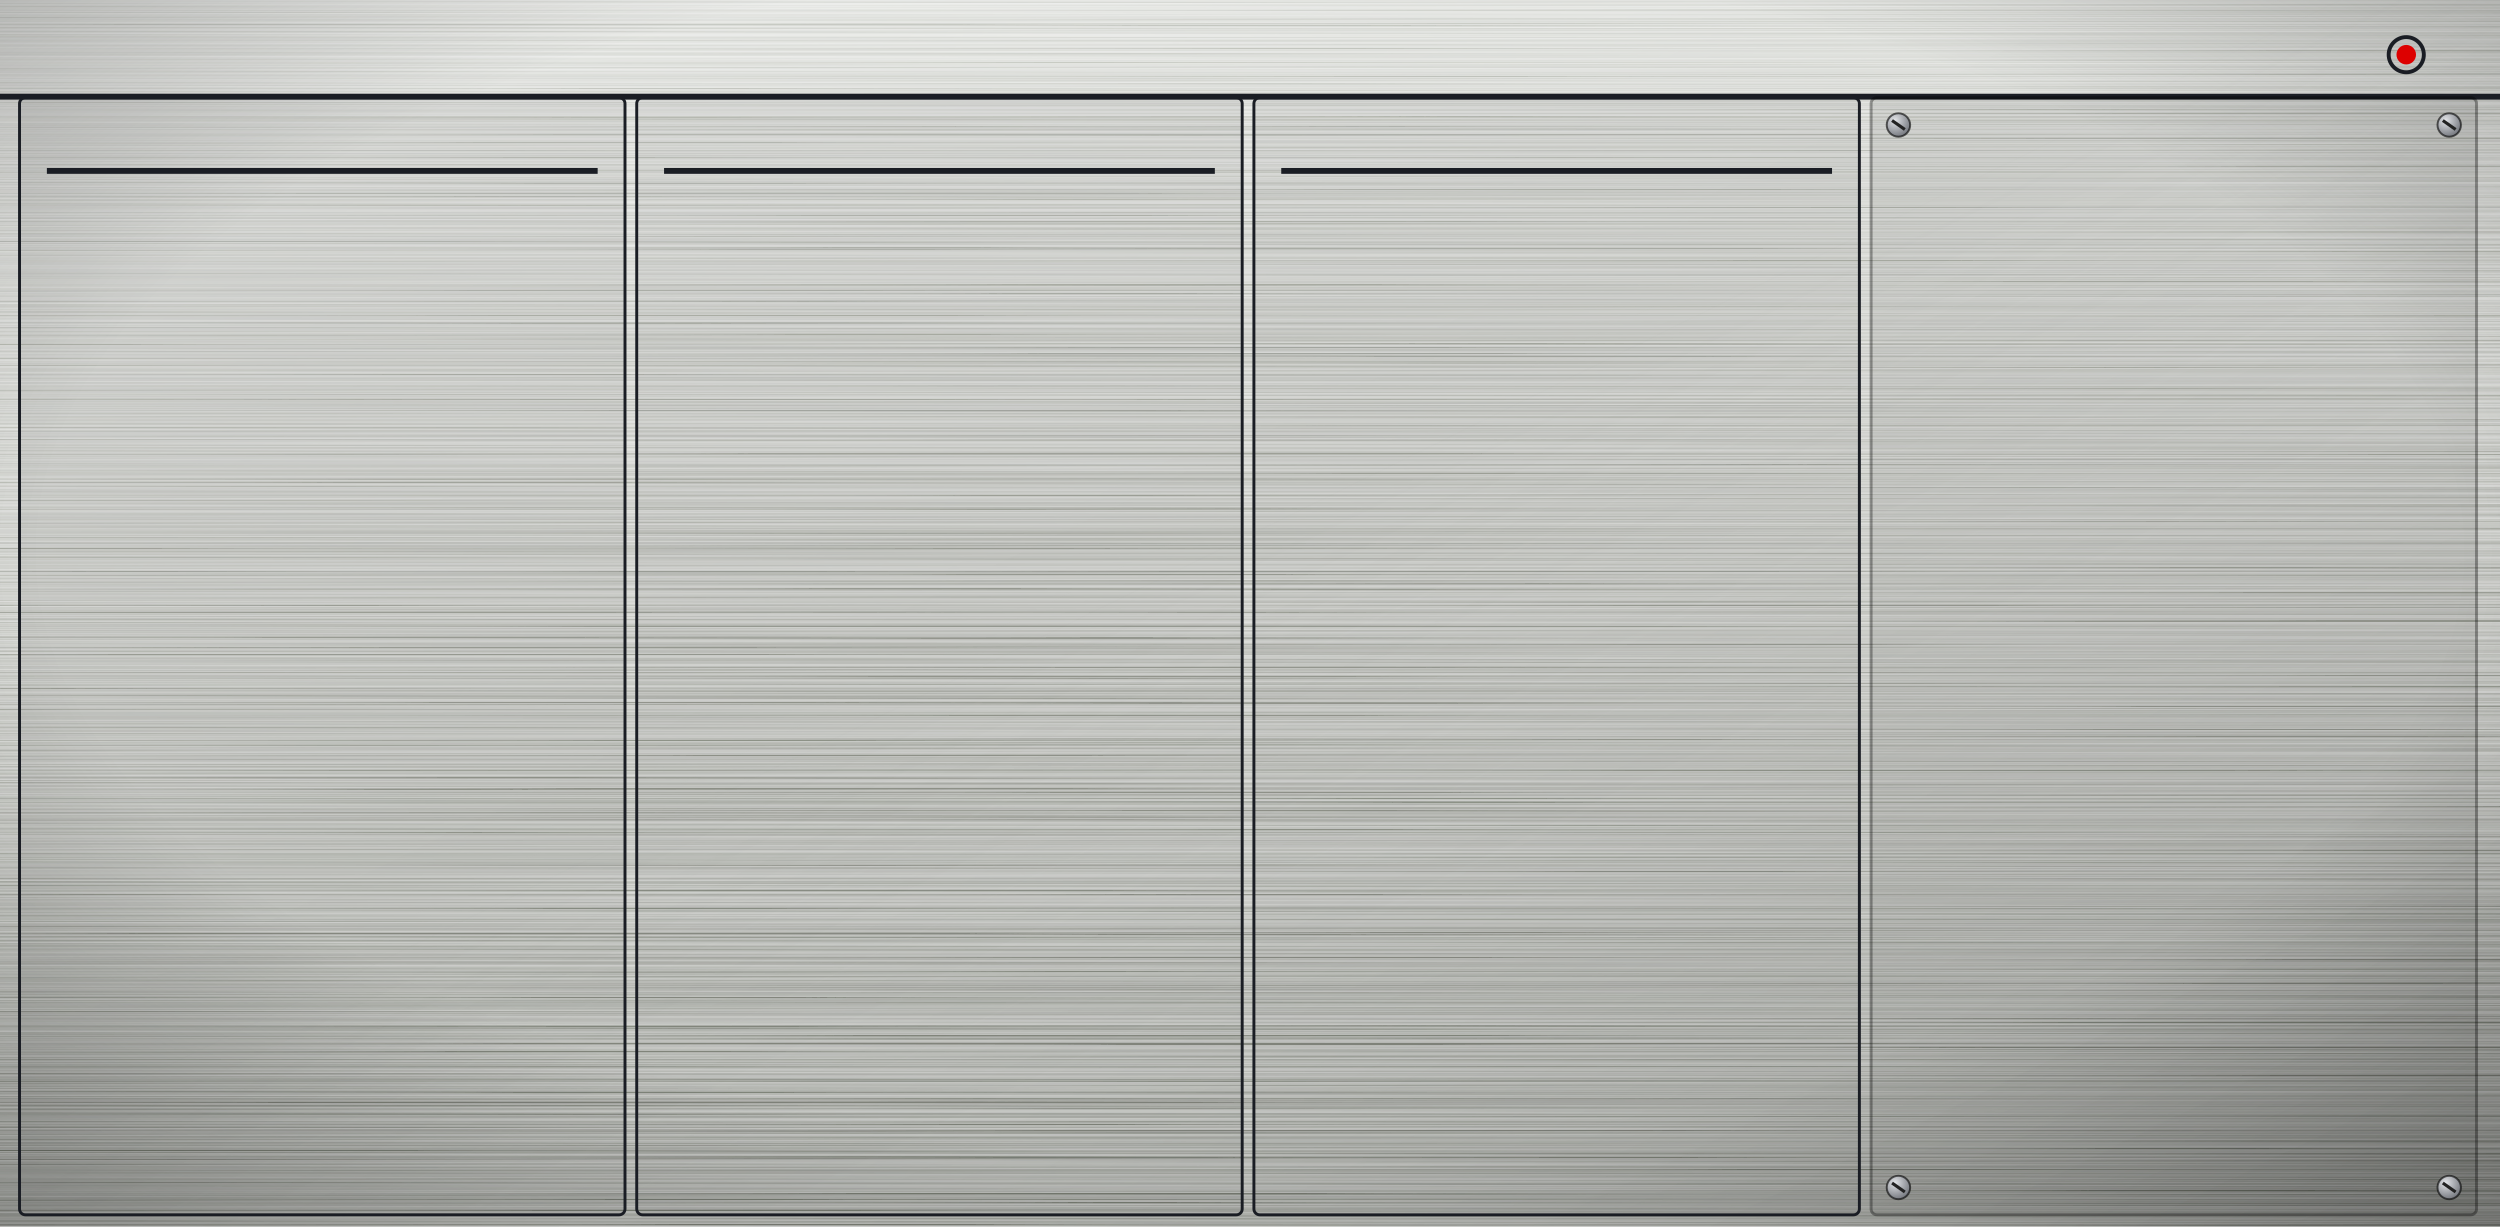
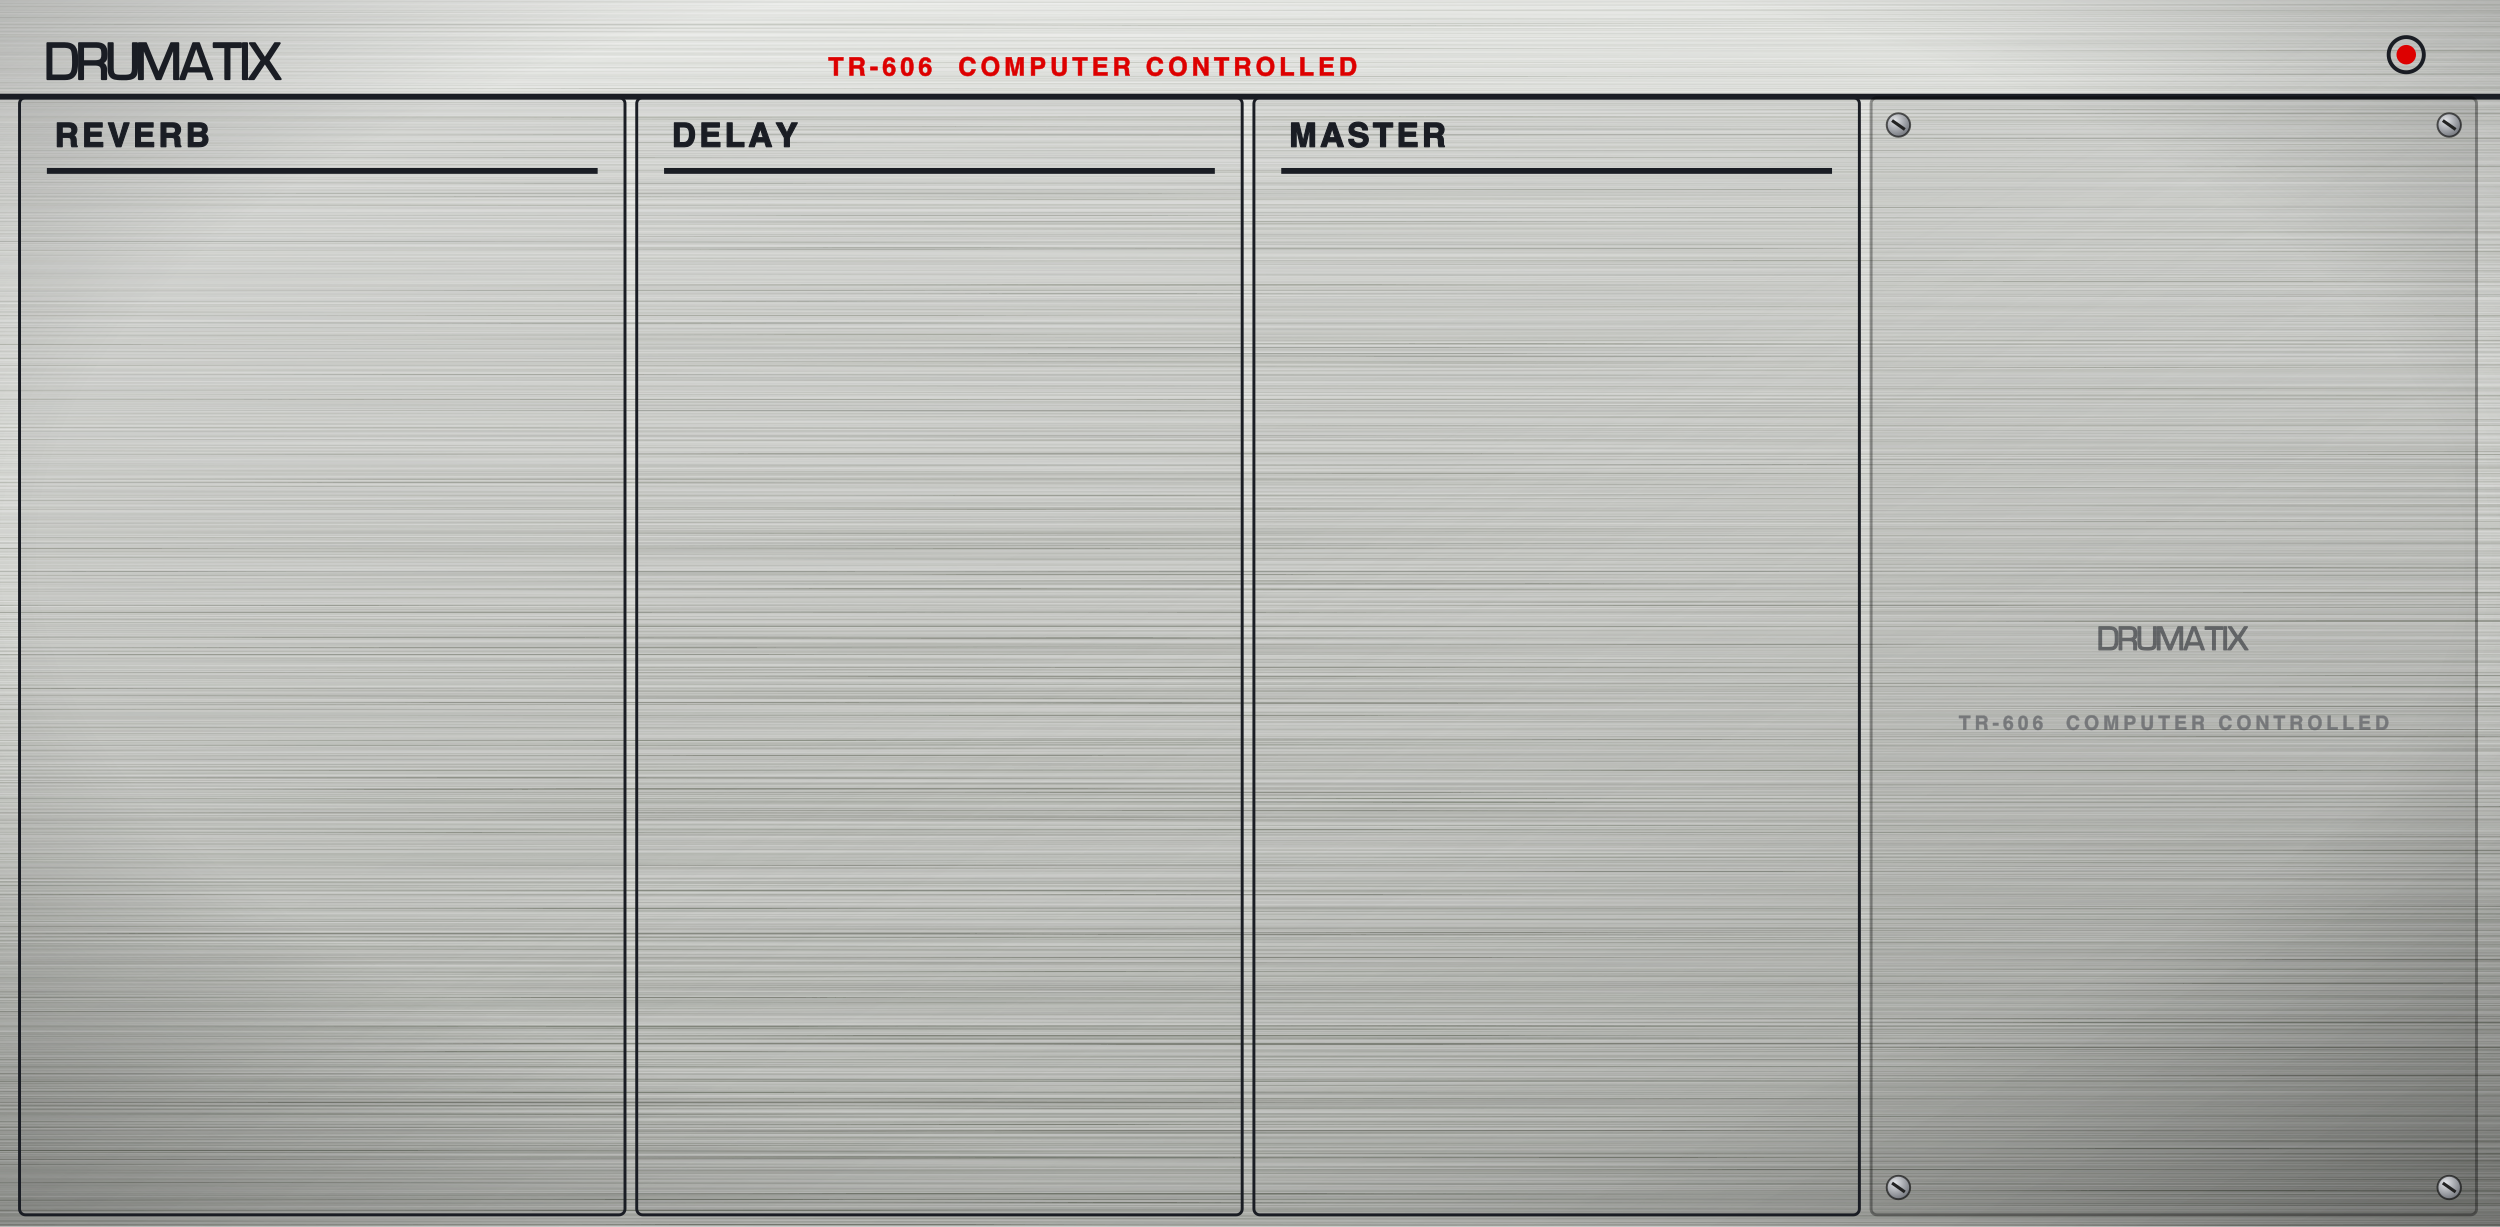
<svg xmlns="http://www.w3.org/2000/svg" viewBox="0 0 1280 628" width="1280" height="628">
  <defs>
    <filter id="brush" x="0" y="0" width="100%" height="100%">
      <feTurbulence type="fractalNoise" baseFrequency="0.001 1.1" numOctaves="4" seed="7" />
      <feColorMatrix type="matrix" values="1.9 0 0 0 -0.45  1.9 0 0 0 -0.45  1.9 0 0 0 -0.45  0 0 0 0 1" />
    </filter>
    <filter id="fine" x="0" y="0" width="100%" height="100%">
      <feTurbulence type="fractalNoise" baseFrequency="0.9" numOctaves="2" seed="3" />
      <feColorMatrix type="matrix" values="1.6 0 0 0 -0.3  1.6 0 0 0 -0.3  1.6 0 0 0 -0.3  0 0 0 0 1" />
    </filter>
    <filter id="grainv" x="0" y="0" width="100%" height="100%">
      <feTurbulence type="fractalNoise" baseFrequency="0.02 0.6" numOctaves="4" seed="11" />
      <feColorMatrix type="matrix" values="1.5 0 0 0 -0.25  1.2 0 0 0 -0.25  0.8 0 0 0 -0.25  0 0 0 0 1" />
    </filter>
    <linearGradient id="lit" x1="0" y1="0" x2="1" y2="1">
      <stop offset="0" stop-color="#fff" stop-opacity="0.22" />
      <stop offset="0.45" stop-color="#fff" stop-opacity="0" />
      <stop offset="1" stop-color="#000" stop-opacity="0.18" />
    </linearGradient>
    <radialGradient id="vig" cx="0.5" cy="0.45" r="0.8">
      <stop offset="0.6" stop-color="#000" stop-opacity="0" />
      <stop offset="1" stop-color="#000" stop-opacity="0.35" />
    </radialGradient>
    <radialGradient id="screw" cx="0.35" cy="0.3" r="0.8">
      <stop offset="0" stop-color="#e2e4e8" />
      <stop offset="1" stop-color="#6a6d74" />
    </radialGradient>
    <linearGradient id="woodh" x1="0" y1="0" x2="0" y2="1">
      <stop offset="0" stop-color="#7a5232" />
      <stop offset="1" stop-color="#4a2f1b" />
    </linearGradient>
    <linearGradient id="wood" x1="0" y1="0" x2="1" y2="0">
      <stop offset="0" stop-color="#5a3a22" />
      <stop offset="0.5" stop-color="#7a5232" />
      <stop offset="1" stop-color="#4a2f1b" />
    </linearGradient>
    <filter id="woodg" x="0" y="0" width="100%" height="100%">
      <feTurbulence type="fractalNoise" baseFrequency="0.02 0.4" numOctaves="3" seed="5" />
      <feColorMatrix type="matrix" values="0.9 0 0 0 0.1  0.6 0 0 0 0.02  0.4 0 0 0 0  0 0 0 0 1" />
    </filter>
  </defs>
  <linearGradient id="b6" x1="0" y1="0" x2="0" y2="1">
    <stop offset="0" stop-color="#d5d7d2" />
    <stop offset="0.5" stop-color="#bfc1bb" />
    <stop offset="1" stop-color="#a9aca5" />
  </linearGradient>
  <rect x="0" y="0" width="1280" height="628" fill="url(#b6)" />
  <rect x="0" y="0" width="1280" height="628" filter="url(#brush)" style="mix-blend-mode:overlay" opacity="0.5" />
  <rect x="0" y="0" width="1280" height="628" fill="url(#lit)" />
  <rect x="0" y="0" width="1280" height="628" fill="url(#vig)" />
+   <g fill="#1a1d24" stroke="#1a1d24" stroke-width="143.36" stroke-linejoin="round" opacity="1">
+     <path transform="translate(24.00 40.50) scale(0.00732 -0.00732)" d="M41 0V2511H1200Q1476 2511 1655.5 2443.5Q1835 2376 1934.5 2243.0Q2034 2110 2074.0 1915.5Q2114 1721 2114 1438V1200Q2114 821 2060.0 569.0Q2006 317 1821.0 158.5Q1636 0 1270 0ZM315 246H1135Q1335 246 1472.0 273.0Q1609 300 1692 401Q1835 590 1835 1102V1221Q1835 1622 1806 1810Q1773 2080 1624.0 2168.5Q1475 2257 1192 2257H315Z" />
+     <path transform="translate(40.23 40.50) scale(0.00732 -0.00732)" d="M37 0V2511H1221Q1616 2511 1787.0 2345.5Q1958 2180 1958 1782Q1958 1572 1936.0 1454.5Q1914 1337 1820.5 1248.0Q1727 1159 1524 1122Q1925 1094 1925 643V0H1634V578Q1634 820 1523.0 918.0Q1412 1016 1163 1016H311V0ZM311 1249H1126Q1324 1249 1439.0 1286.0Q1554 1323 1608.5 1424.5Q1663 1526 1663 1712Q1663 1924 1636.0 2035.0Q1609 2146 1515.0 2203.5Q1421 2261 1221 2261H311Z" />
+     <path transform="translate(55.32 40.50) scale(0.00732 -0.00732)" d="M1741 2511H2023V754Q2023 485 1959.5 325.5Q1896 166 1739.5 85.5Q1583 5 1303 -8Q1212 -12 1024 -12Q666 -12 464.5 33.0Q263 78 150.0 242.5Q37 407 37 754V2511H324V754Q324 536 371.0 426.0Q418 316 532.5 274.5Q647 233 868 233H1143Q1316 233 1428.5 252.5Q1541 272 1609.5 325.5Q1678 379 1709.5 483.0Q1741 587 1741 754Z" />
+     <path transform="translate(70.92 40.50) scale(0.00732 -0.00732)" d="M2777 2511V0H2490V2306L1544 0H1262L303 2286V0H29V2511H516L1397 369L2286 2511Z" />
+     <path transform="translate(92.01 40.50) scale(0.00732 -0.00732)" d="M1782 537H520L332 0H29L946 2511H1348L2277 0H1982ZM1708 762 1151 2306 598 762Z" />
+     <path transform="translate(109.38 40.50) scale(0.00732 -0.00732)" d="M1106 2241V0H819V2241H8V2511H1909V2241Z" />
+     <path transform="translate(124.17 40.50) scale(0.00732 -0.00732)" d="M311 2511V0H29V2511Z" />
+     <path transform="translate(127.17 40.50) scale(0.00732 -0.00732)" d="M2191 2511 1397 1298 2257 0H1925L1155 1151L381 0H37L930 1298L106 2511H451L1155 1438L1860 2511Z" />
+   </g>
+   <g fill="#dd0000" stroke="#dd0000" stroke-width="40.96" stroke-linejoin="round" opacity="1">
+     <path transform="translate(424.00 38.68) scale(0.00635 -0.00635)" d="M1227 1474V1213H786V0H476V1213H33V1474Z" />
+     <path transform="translate(433.94 38.68) scale(0.00635 -0.00635)" d="M464 1218V822H813Q917 822 969 846Q1061 888 1061 1012Q1061 1146 972 1192Q922 1218 822 1218ZM1266 1333Q1314 1277 1342.0 1209.0Q1370 1141 1370 1054Q1370 949 1317.0 847.5Q1264 746 1142 704Q1244 663 1286.5 587.5Q1329 512 1329 357V258Q1329 157 1337 121Q1349 64 1393 37V0H1054Q1040 49 1034 79Q1022 141 1021 206L1019 343Q1017 484 967.5 531.0Q918 578 782 578H464V0H163V1474H886Q1041 1471 1124.5 1436.0Q1208 1401 1266 1333Z" />
+     <path transform="translate(445.33 38.68) scale(0.00635 -0.00635)" d="M47 706H621V436H47Z" />
+     <path transform="translate(451.66 38.68) scale(0.00635 -0.00635)" d="M573 194Q668 194 722.5 265.5Q777 337 777 451Q777 578 715.0 645.5Q653 713 563 713Q490 713 434 669Q350 604 350 459Q350 342 413.0 268.0Q476 194 573 194ZM751 1085Q751 1120 724 1162Q678 1230 585 1230Q446 1230 387 1074Q355 988 343 820Q396 883 466.0 912.0Q536 941 626 941Q819 941 942.5 810.0Q1066 679 1066 475Q1066 272 945.0 117.0Q824 -38 569 -38Q295 -38 165 191Q64 370 64 653Q64 819 78 923Q103 1108 175 1231Q237 1336 337.5 1400.0Q438 1464 578 1464Q780 1464 900.0 1360.5Q1020 1257 1035 1085Z" />
+     <path transform="translate(460.89 38.68) scale(0.00635 -0.00635)" d="M564 196Q691 196 730.5 328.5Q770 461 770 711Q770 973 730.5 1099.0Q691 1225 564 1225Q437 1225 396.0 1099.0Q355 973 355 711Q355 461 396.0 328.5Q437 196 564 196ZM1064 711Q1064 352 952.5 158.0Q841 -36 564 -36Q287 -36 175.5 158.0Q64 352 64 711Q64 1070 175.5 1265.0Q287 1460 564 1460Q841 1460 952.5 1265.0Q1064 1070 1064 711Z" />
+     <path transform="translate(470.12 38.68) scale(0.00635 -0.00635)" d="M573 194Q668 194 722.5 265.5Q777 337 777 451Q777 578 715.0 645.5Q653 713 563 713Q490 713 434 669Q350 604 350 459Q350 342 413.0 268.0Q476 194 573 194ZM751 1085Q751 1120 724 1162Q678 1230 585 1230Q446 1230 387 1074Q355 988 343 820Q396 883 466.0 912.0Q536 941 626 941Q819 941 942.5 810.0Q1066 679 1066 475Q1066 272 945.0 117.0Q824 -38 569 -38Q295 -38 165 191Q64 370 64 653Q64 819 78 923Q103 1108 175 1231Q237 1336 337.5 1400.0Q438 1464 578 1464Q780 1464 900.0 1360.5Q1020 1257 1035 1085Z" />
+     <path transform="translate(490.57 38.68) scale(0.00635 -0.00635)" d="M299 1320Q479 1502 757 1502Q1129 1502 1301 1258Q1396 1121 1403 983H1095Q1065 1089 1018 1143Q934 1239 769 1239Q601 1239 504.0 1103.5Q407 968 407 720Q407 472 509.5 348.5Q612 225 770 225Q932 225 1017 331Q1064 388 1095 502H1400Q1360 261 1195.5 110.0Q1031 -41 774 -41Q456 -41 274 163Q92 368 92 725Q92 1111 299 1320ZM748 1519Z" />
+     <path transform="translate(501.96 38.68) scale(0.00635 -0.00635)" d="M1206 739Q1206 987 1098.5 1122.5Q991 1258 808 1258Q625 1258 516.0 1123.0Q407 988 407 739Q407 490 516.0 355.0Q625 220 808 220Q991 220 1098.5 355.0Q1206 490 1206 739ZM1291 131Q1124 -41 808 -41Q492 -41 325 131Q101 342 101 739Q101 1144 325 1347Q492 1519 808 1519Q1124 1519 1291 1347Q1514 1144 1514 739Q1514 342 1291 131ZM808 1519Z" />
+     <path transform="translate(514.07 38.68) scale(0.00635 -0.00635)" d="M1133 1474H1576V0H1289V997Q1289 1040 1290.0 1117.5Q1291 1195 1291 1237L1012 0H713L436 1237Q436 1195 437.0 1117.5Q438 1040 438 997V0H151V1474H599L867 315Z" />
+     <path transform="translate(526.90 38.68) scale(0.00635 -0.00635)" d="M756 1218H469V784H756Q865 784 925.5 837.0Q986 890 986 1005Q986 1120 925.5 1169.0Q865 1218 756 1218ZM782 530H469V0H163V1474H805Q1027 1474 1159.0 1360.0Q1291 1246 1291 1007Q1291 746 1159.0 638.0Q1027 530 782 530Z" />
+     <path transform="translate(537.57 38.68) scale(0.00635 -0.00635)" d="M156 1474H469V568Q469 416 505 346Q561 222 749 222Q936 222 992 346Q1028 416 1028 568V1474H1341V568Q1341 333 1268 202Q1132 -38 749 -38Q366 -38 229 202Q156 333 156 568ZM749 1474Z" />
+     <path transform="translate(548.96 38.68) scale(0.00635 -0.00635)" d="M1227 1474V1213H786V0H476V1213H33V1474Z" />
+     <path transform="translate(558.90 38.68) scale(0.00635 -0.00635)" d="M1246 1213H466V900H1182V644H466V265H1282V0H165V1474H1246Z" />
+     <path transform="translate(569.57 38.68) scale(0.00635 -0.00635)" d="M464 1218V822H813Q917 822 969 846Q1061 888 1061 1012Q1061 1146 972 1192Q922 1218 822 1218ZM1266 1333Q1314 1277 1342.0 1209.0Q1370 1141 1370 1054Q1370 949 1317.0 847.5Q1264 746 1142 704Q1244 663 1286.5 587.5Q1329 512 1329 357V258Q1329 157 1337 121Q1349 64 1393 37V0H1054Q1040 49 1034 79Q1022 141 1021 206L1019 343Q1017 484 967.5 531.0Q918 578 782 578H464V0H163V1474H886Q1041 1471 1124.5 1436.0Q1208 1401 1266 1333Z" />
+     <path transform="translate(586.57 38.68) scale(0.00635 -0.00635)" d="M299 1320Q479 1502 757 1502Q1129 1502 1301 1258Q1396 1121 1403 983H1095Q1065 1089 1018 1143Q934 1239 769 1239Q601 1239 504.0 1103.5Q407 968 407 720Q407 472 509.5 348.5Q612 225 770 225Q932 225 1017 331Q1064 388 1095 502H1400Q1360 261 1195.5 110.0Q1031 -41 774 -41Q456 -41 274 163Q92 368 92 725Q92 1111 299 1320ZM748 1519Z" />
+     <path transform="translate(597.96 38.68) scale(0.00635 -0.00635)" d="M1206 739Q1206 987 1098.5 1122.5Q991 1258 808 1258Q625 1258 516.0 1123.0Q407 988 407 739Q407 490 516.0 355.0Q625 220 808 220Q991 220 1098.5 355.0Q1206 490 1206 739ZM1291 131Q1124 -41 808 -41Q492 -41 325 131Q101 342 101 739Q101 1144 325 1347Q492 1519 808 1519Q1124 1519 1291 1347Q1514 1144 1514 739Q1514 342 1291 131ZM808 1519Z" />
+     <path transform="translate(610.07 38.68) scale(0.00635 -0.00635)" d="M151 1474H474L1061 445V1474H1348V0H1040L438 1047V0H151ZM761 1477Z" />
+     <path transform="translate(621.46 38.68) scale(0.00635 -0.00635)" d="M1227 1474V1213H786V0H476V1213H33V1474Z" />
+     <path transform="translate(631.40 38.68) scale(0.00635 -0.00635)" d="M464 1218V822H813Q917 822 969 846Q1061 888 1061 1012Q1061 1146 972 1192Q922 1218 822 1218ZM1266 1333Q1314 1277 1342.0 1209.0Q1370 1141 1370 1054Q1370 949 1317.0 847.5Q1264 746 1142 704Q1244 663 1286.5 587.5Q1329 512 1329 357V258Q1329 157 1337 121Q1349 64 1393 37V0H1054Q1040 49 1034 79Q1022 141 1021 206L1019 343Q1017 484 967.5 531.0Q918 578 782 578H464V0H163V1474H886Q1041 1471 1124.5 1436.0Q1208 1401 1266 1333Z" />
+     <path transform="translate(642.79 38.68) scale(0.00635 -0.00635)" d="M1206 739Q1206 987 1098.5 1122.5Q991 1258 808 1258Q625 1258 516.0 1123.0Q407 988 407 739Q407 490 516.0 355.0Q625 220 808 220Q991 220 1098.5 355.0Q1206 490 1206 739ZM1291 131Q1124 -41 808 -41Q492 -41 325 131Q101 342 101 739Q101 1144 325 1347Q492 1519 808 1519Q1124 1519 1291 1347Q1514 1144 1514 739Q1514 342 1291 131ZM808 1519Z" />
+     <path transform="translate(654.90 38.68) scale(0.00635 -0.00635)" d="M156 1474H464V265H1194V0H156Z" />
+     <path transform="translate(664.84 38.68) scale(0.00635 -0.00635)" d="M156 1474H464V265H1194V0H156Z" />
+     <path transform="translate(674.78 38.68) scale(0.00635 -0.00635)" d="M1246 1213H466V900H1182V644H466V265H1282V0H165V1474H1246Z" />
+     <path transform="translate(685.45 38.68) scale(0.00635 -0.00635)" d="M455 1218V256H739Q957 256 1043 471Q1090 589 1090 752Q1090 977 1019.5 1097.5Q949 1218 739 1218ZM1019 1442Q1174 1391 1270 1255Q1347 1145 1375.0 1017.0Q1403 889 1403 773Q1403 479 1285 275Q1125 0 791 0H156V1474H791Q928 1472 1019 1442Z" />
+   </g>
  <rect x="0" y="48" width="1280" height="3" fill="#1a1d24" />
  <circle cx="1232" cy="28" r="5" fill="#dd0000" />
  <circle cx="1232" cy="28" r="9" fill="none" stroke="#1a1d24" stroke-width="2" />
  <rect x="10" y="50" width="310" height="572" rx="3" fill="#000" fill-opacity="0.07" stroke="#1a1d24" stroke-width="1.5" />
  <rect x="24" y="86" width="282" height="3" fill="#1a1d24" />
+   <g fill="#1a1d24" stroke="#1a1d24" stroke-width="71.68" stroke-linejoin="round" opacity="1">
+     <path transform="translate(28.00 75.12) scale(0.0083 -0.0083)" d="M464 1218V822H813Q917 822 969 846Q1061 888 1061 1012Q1061 1146 972 1192Q922 1218 822 1218ZM1266 1333Q1314 1277 1342.0 1209.0Q1370 1141 1370 1054Q1370 949 1317.0 847.5Q1264 746 1142 704Q1244 663 1286.5 587.5Q1329 512 1329 357V258Q1329 157 1337 121Q1349 64 1393 37V0H1054Q1040 49 1034 79Q1022 141 1021 206L1019 343Q1017 484 967.5 531.0Q918 578 782 578H464V0H163V1474H886Q1041 1471 1124.5 1436.0Q1208 1401 1266 1333Z" />
+     <path transform="translate(41.98 75.12) scale(0.0083 -0.0083)" d="M1246 1213H466V900H1182V644H466V265H1282V0H165V1474H1246Z" />
+     <path transform="translate(55.02 75.12) scale(0.0083 -0.0083)" d="M1019 1474H1339L836 0H545L47 1474H376L696 355Z" />
+     <path transform="translate(68.05 75.12) scale(0.0083 -0.0083)" d="M1246 1213H466V900H1182V644H466V265H1282V0H165V1474H1246Z" />
+     <path transform="translate(81.09 75.12) scale(0.0083 -0.0083)" d="M464 1218V822H813Q917 822 969 846Q1061 888 1061 1012Q1061 1146 972 1192Q922 1218 822 1218ZM1266 1333Q1314 1277 1342.0 1209.0Q1370 1141 1370 1054Q1370 949 1317.0 847.5Q1264 746 1142 704Q1244 663 1286.5 587.5Q1329 512 1329 357V258Q1329 157 1337 121Q1349 64 1393 37V0H1054Q1040 49 1034 79Q1022 141 1021 206L1019 343Q1017 484 967.5 531.0Q918 578 782 578H464V0H163V1474H886Q1041 1471 1124.5 1436.0Q1208 1401 1266 1333Z" />
+     <path transform="translate(95.07 75.12) scale(0.0083 -0.0083)" d="M455 1218V893H817Q914 893 974.5 929.5Q1035 966 1035 1059Q1035 1162 955 1195Q886 1218 779 1218ZM455 649V256H817Q914 256 968 282Q1066 330 1066 466Q1066 581 971 624Q918 648 822 649ZM1261 1317Q1329 1223 1329 1092Q1329 957 1261 875Q1223 829 1149 791Q1262 750 1319.5 661.0Q1377 572 1377 445Q1377 314 1311 210Q1269 141 1206 94Q1135 40 1038.5 20.0Q942 0 829 0H161V1474H877Q1148 1470 1261 1317Z" />
+   </g>
  <rect x="326" y="50" width="310" height="572" rx="3" fill="#000" fill-opacity="0.07" stroke="#1a1d24" stroke-width="1.5" />
  <rect x="340" y="86" width="282" height="3" fill="#1a1d24" />
+   <g fill="#1a1d24" stroke="#1a1d24" stroke-width="71.68" stroke-linejoin="round" opacity="1">
+     <path transform="translate(344.00 75.12) scale(0.0083 -0.0083)" d="M455 1218V256H739Q957 256 1043 471Q1090 589 1090 752Q1090 977 1019.5 1097.5Q949 1218 739 1218ZM1019 1442Q1174 1391 1270 1255Q1347 1145 1375.0 1017.0Q1403 889 1403 773Q1403 479 1285 275Q1125 0 791 0H156V1474H791Q928 1472 1019 1442Z" />
+     <path transform="translate(357.98 75.12) scale(0.0083 -0.0083)" d="M1246 1213H466V900H1182V644H466V265H1282V0H165V1474H1246Z" />
+     <path transform="translate(371.02 75.12) scale(0.0083 -0.0083)" d="M156 1474H464V265H1194V0H156Z" />
+     <path transform="translate(383.10 75.12) scale(0.0083 -0.0083)" d="M559 557H933L749 1137ZM578 1474H926L1448 0H1114L1019 303H476L374 0H52ZM750 1474Z" />
+     <path transform="translate(397.08 75.12) scale(0.0083 -0.0083)" d="M997 1474H1346L853 554V0H545V554L35 1474H398L704 832ZM691 1474Z" />
+   </g>
  <rect x="642" y="50" width="310" height="572" rx="3" fill="#000" fill-opacity="0.07" stroke="#1a1d24" stroke-width="1.5" />
  <rect x="656" y="86" width="282" height="3" fill="#1a1d24" />
+   <g fill="#1a1d24" stroke="#1a1d24" stroke-width="71.68" stroke-linejoin="round" opacity="1">
+     <path transform="translate(660.00 75.12) scale(0.0083 -0.0083)" d="M1133 1474H1576V0H1289V997Q1289 1040 1290.0 1117.5Q1291 1195 1291 1237L1012 0H713L436 1237Q436 1195 437.0 1117.5Q438 1040 438 997V0H151V1474H599L867 315Z" />
+     <path transform="translate(675.86 75.12) scale(0.0083 -0.0083)" d="M559 557H933L749 1137ZM578 1474H926L1448 0H1114L1019 303H476L374 0H52ZM750 1474Z" />
+     <path transform="translate(689.84 75.12) scale(0.0083 -0.0083)" d="M379 455Q393 354 434 304Q509 213 691 213Q800 213 868 237Q997 283 997 408Q997 481 933 521Q869 560 732 590L576 625Q346 677 258 738Q109 840 109 1057Q109 1255 253.0 1386.0Q397 1517 676 1517Q909 1517 1073.5 1393.5Q1238 1270 1246 1035H950Q942 1168 834 1224Q762 1261 655 1261Q536 1261 465.0 1213.0Q394 1165 394 1079Q394 1000 464 961Q509 935 656 900L910 839Q1077 799 1162 732Q1294 628 1294 431Q1294 229 1139.5 95.5Q985 -38 703 -38Q415 -38 250.0 93.5Q85 225 85 455ZM678 1519Z" />
+     <path transform="translate(702.88 75.12) scale(0.0083 -0.0083)" d="M1227 1474V1213H786V0H476V1213H33V1474Z" />
+     <path transform="translate(714.96 75.12) scale(0.0083 -0.0083)" d="M1246 1213H466V900H1182V644H466V265H1282V0H165V1474H1246Z" />
+     <path transform="translate(728.00 75.12) scale(0.0083 -0.0083)" d="M464 1218V822H813Q917 822 969 846Q1061 888 1061 1012Q1061 1146 972 1192Q922 1218 822 1218ZM1266 1333Q1314 1277 1342.0 1209.0Q1370 1141 1370 1054Q1370 949 1317.0 847.5Q1264 746 1142 704Q1244 663 1286.5 587.5Q1329 512 1329 357V258Q1329 157 1337 121Q1349 64 1393 37V0H1054Q1040 49 1034 79Q1022 141 1021 206L1019 343Q1017 484 967.5 531.0Q918 578 782 578H464V0H163V1474H886Q1041 1471 1124.5 1436.0Q1208 1401 1266 1333Z" />
+   </g>
  <rect x="958" y="50" width="310" height="572" rx="3" fill="#000" fill-opacity="0.08" stroke="#000" stroke-opacity="0.35" stroke-width="1.5" />
  <circle cx="972" cy="64" r="6" fill="url(#screw)" stroke="#000" stroke-opacity="0.6" />
  <rect x="968" y="63.2" width="8" height="1.6" fill="#222" transform="rotate(35 972 64)" />
  <circle cx="1254" cy="64" r="6" fill="url(#screw)" stroke="#000" stroke-opacity="0.6" />
  <rect x="1250" y="63.2" width="8" height="1.6" fill="#222" transform="rotate(35 1254 64)" />
  <circle cx="972" cy="608" r="6" fill="url(#screw)" stroke="#000" stroke-opacity="0.6" />
  <rect x="968" y="607.2" width="8" height="1.6" fill="#222" transform="rotate(35 972 608)" />
  <circle cx="1254" cy="608" r="6" fill="url(#screw)" stroke="#000" stroke-opacity="0.6" />
  <rect x="1250" y="607.2" width="8" height="1.6" fill="#222" transform="rotate(35 1254 608)" />
+   <g fill="#1a1d24" stroke="#1a1d24" stroke-width="143.36" stroke-linejoin="round" opacity="0.55">
+     <path transform="translate(1074.49 332.71) scale(0.00468 -0.00468)" d="M41 0V2511H1200Q1476 2511 1655.5 2443.5Q1835 2376 1934.5 2243.0Q2034 2110 2074.0 1915.5Q2114 1721 2114 1438V1200Q2114 821 2060.0 569.0Q2006 317 1821.0 158.5Q1636 0 1270 0ZM315 246H1135Q1335 246 1472.0 273.0Q1609 300 1692 401Q1835 590 1835 1102V1221Q1835 1622 1806 1810Q1773 2080 1624.0 2168.5Q1475 2257 1192 2257H315Z" />
+     <path transform="translate(1084.86 332.71) scale(0.00468 -0.00468)" d="M37 0V2511H1221Q1616 2511 1787.0 2345.5Q1958 2180 1958 1782Q1958 1572 1936.0 1454.5Q1914 1337 1820.5 1248.0Q1727 1159 1524 1122Q1925 1094 1925 643V0H1634V578Q1634 820 1523.0 918.0Q1412 1016 1163 1016H311V0ZM311 1249H1126Q1324 1249 1439.0 1286.0Q1554 1323 1608.5 1424.5Q1663 1526 1663 1712Q1663 1924 1636.0 2035.0Q1609 2146 1515.0 2203.5Q1421 2261 1221 2261H311Z" />
+     <path transform="translate(1094.50 332.71) scale(0.00468 -0.00468)" d="M1741 2511H2023V754Q2023 485 1959.5 325.5Q1896 166 1739.5 85.5Q1583 5 1303 -8Q1212 -12 1024 -12Q666 -12 464.5 33.0Q263 78 150.0 242.5Q37 407 37 754V2511H324V754Q324 536 371.0 426.0Q418 316 532.5 274.5Q647 233 868 233H1143Q1316 233 1428.5 252.5Q1541 272 1609.5 325.5Q1678 379 1709.5 483.0Q1741 587 1741 754Z" />
+     <path transform="translate(1104.47 332.71) scale(0.00468 -0.00468)" d="M2777 2511V0H2490V2306L1544 0H1262L303 2286V0H29V2511H516L1397 369L2286 2511Z" />
+     <path transform="translate(1117.94 332.71) scale(0.00468 -0.00468)" d="M1782 537H520L332 0H29L946 2511H1348L2277 0H1982ZM1708 762 1151 2306 598 762Z" />
+     <path transform="translate(1129.04 332.71) scale(0.00468 -0.00468)" d="M1106 2241V0H819V2241H8V2511H1909V2241Z" />
+     <path transform="translate(1138.49 332.71) scale(0.00468 -0.00468)" d="M311 2511V0H29V2511Z" />
+     <path transform="translate(1140.41 332.71) scale(0.00468 -0.00468)" d="M2191 2511 1397 1298 2257 0H1925L1155 1151L381 0H37L930 1298L106 2511H451L1155 1438L1860 2511Z" />
+   </g>
+   <g fill="#4c4f55" stroke="#4c4f55" stroke-width="40.96" stroke-linejoin="round" opacity="0.6">
+     <path transform="translate(1002.83 373.60) scale(0.00488 -0.00488)" d="M1227 1474V1213H786V0H476V1213H33V1474Z" />
+     <path transform="translate(1010.94 373.60) scale(0.00488 -0.00488)" d="M464 1218V822H813Q917 822 969 846Q1061 888 1061 1012Q1061 1146 972 1192Q922 1218 822 1218ZM1266 1333Q1314 1277 1342.0 1209.0Q1370 1141 1370 1054Q1370 949 1317.0 847.5Q1264 746 1142 704Q1244 663 1286.5 587.5Q1329 512 1329 357V258Q1329 157 1337 121Q1349 64 1393 37V0H1054Q1040 49 1034 79Q1022 141 1021 206L1019 343Q1017 484 967.5 531.0Q918 578 782 578H464V0H163V1474H886Q1041 1471 1124.5 1436.0Q1208 1401 1266 1333Z" />
+     <path transform="translate(1020.16 373.60) scale(0.00488 -0.00488)" d="M47 706H621V436H47Z" />
+     <path transform="translate(1025.49 373.60) scale(0.00488 -0.00488)" d="M573 194Q668 194 722.5 265.5Q777 337 777 451Q777 578 715.0 645.5Q653 713 563 713Q490 713 434 669Q350 604 350 459Q350 342 413.0 268.0Q476 194 573 194ZM751 1085Q751 1120 724 1162Q678 1230 585 1230Q446 1230 387 1074Q355 988 343 820Q396 883 466.0 912.0Q536 941 626 941Q819 941 942.5 810.0Q1066 679 1066 475Q1066 272 945.0 117.0Q824 -38 569 -38Q295 -38 165 191Q64 370 64 653Q64 819 78 923Q103 1108 175 1231Q237 1336 337.5 1400.0Q438 1464 578 1464Q780 1464 900.0 1360.5Q1020 1257 1035 1085Z" />
+     <path transform="translate(1033.05 373.60) scale(0.00488 -0.00488)" d="M564 196Q691 196 730.5 328.5Q770 461 770 711Q770 973 730.5 1099.0Q691 1225 564 1225Q437 1225 396.0 1099.0Q355 973 355 711Q355 461 396.0 328.5Q437 196 564 196ZM1064 711Q1064 352 952.5 158.0Q841 -36 564 -36Q287 -36 175.5 158.0Q64 352 64 711Q64 1070 175.5 1265.0Q287 1460 564 1460Q841 1460 952.5 1265.0Q1064 1070 1064 711Z" />
+     <path transform="translate(1040.61 373.60) scale(0.00488 -0.00488)" d="M573 194Q668 194 722.5 265.5Q777 337 777 451Q777 578 715.0 645.5Q653 713 563 713Q490 713 434 669Q350 604 350 459Q350 342 413.0 268.0Q476 194 573 194ZM751 1085Q751 1120 724 1162Q678 1230 585 1230Q446 1230 387 1074Q355 988 343 820Q396 883 466.0 912.0Q536 941 626 941Q819 941 942.5 810.0Q1066 679 1066 475Q1066 272 945.0 117.0Q824 -38 569 -38Q295 -38 165 191Q64 370 64 653Q64 819 78 923Q103 1108 175 1231Q237 1336 337.5 1400.0Q438 1464 578 1464Q780 1464 900.0 1360.5Q1020 1257 1035 1085Z" />
+     <path transform="translate(1057.73 373.60) scale(0.00488 -0.00488)" d="M299 1320Q479 1502 757 1502Q1129 1502 1301 1258Q1396 1121 1403 983H1095Q1065 1089 1018 1143Q934 1239 769 1239Q601 1239 504.0 1103.5Q407 968 407 720Q407 472 509.5 348.5Q612 225 770 225Q932 225 1017 331Q1064 388 1095 502H1400Q1360 261 1195.5 110.0Q1031 -41 774 -41Q456 -41 274 163Q92 368 92 725Q92 1111 299 1320ZM748 1519Z" />
+     <path transform="translate(1066.95 373.60) scale(0.00488 -0.00488)" d="M1206 739Q1206 987 1098.5 1122.5Q991 1258 808 1258Q625 1258 516.0 1123.0Q407 988 407 739Q407 490 516.0 355.0Q625 220 808 220Q991 220 1098.5 355.0Q1206 490 1206 739ZM1291 131Q1124 -41 808 -41Q492 -41 325 131Q101 342 101 739Q101 1144 325 1347Q492 1519 808 1519Q1124 1519 1291 1347Q1514 1144 1514 739Q1514 342 1291 131ZM808 1519Z" />
+     <path transform="translate(1076.73 373.60) scale(0.00488 -0.00488)" d="M1133 1474H1576V0H1289V997Q1289 1040 1290.0 1117.5Q1291 1195 1291 1237L1012 0H713L436 1237Q436 1195 437.0 1117.5Q438 1040 438 997V0H151V1474H599L867 315Z" />
+     <path transform="translate(1087.06 373.60) scale(0.00488 -0.00488)" d="M756 1218H469V784H756Q865 784 925.5 837.0Q986 890 986 1005Q986 1120 925.5 1169.0Q865 1218 756 1218ZM782 530H469V0H163V1474H805Q1027 1474 1159.0 1360.0Q1291 1246 1291 1007Q1291 746 1159.0 638.0Q1027 530 782 530Z" />
+     <path transform="translate(1095.73 373.60) scale(0.00488 -0.00488)" d="M156 1474H469V568Q469 416 505 346Q561 222 749 222Q936 222 992 346Q1028 416 1028 568V1474H1341V568Q1341 333 1268 202Q1132 -38 749 -38Q366 -38 229 202Q156 333 156 568ZM749 1474Z" />
+     <path transform="translate(1104.95 373.60) scale(0.00488 -0.00488)" d="M1227 1474V1213H786V0H476V1213H33V1474Z" />
+     <path transform="translate(1113.06 373.60) scale(0.00488 -0.00488)" d="M1246 1213H466V900H1182V644H466V265H1282V0H165V1474H1246Z" />
+     <path transform="translate(1121.73 373.60) scale(0.00488 -0.00488)" d="M464 1218V822H813Q917 822 969 846Q1061 888 1061 1012Q1061 1146 972 1192Q922 1218 822 1218ZM1266 1333Q1314 1277 1342.0 1209.0Q1370 1141 1370 1054Q1370 949 1317.0 847.5Q1264 746 1142 704Q1244 663 1286.5 587.5Q1329 512 1329 357V258Q1329 157 1337 121Q1349 64 1393 37V0H1054Q1040 49 1034 79Q1022 141 1021 206L1019 343Q1017 484 967.5 531.0Q918 578 782 578H464V0H163V1474H886Q1041 1471 1124.5 1436.0Q1208 1401 1266 1333Z" />
+     <path transform="translate(1135.73 373.60) scale(0.00488 -0.00488)" d="M299 1320Q479 1502 757 1502Q1129 1502 1301 1258Q1396 1121 1403 983H1095Q1065 1089 1018 1143Q934 1239 769 1239Q601 1239 504.0 1103.5Q407 968 407 720Q407 472 509.5 348.5Q612 225 770 225Q932 225 1017 331Q1064 388 1095 502H1400Q1360 261 1195.5 110.0Q1031 -41 774 -41Q456 -41 274 163Q92 368 92 725Q92 1111 299 1320ZM748 1519Z" />
+     <path transform="translate(1144.95 373.60) scale(0.00488 -0.00488)" d="M1206 739Q1206 987 1098.5 1122.5Q991 1258 808 1258Q625 1258 516.0 1123.0Q407 988 407 739Q407 490 516.0 355.0Q625 220 808 220Q991 220 1098.5 355.0Q1206 490 1206 739ZM1291 131Q1124 -41 808 -41Q492 -41 325 131Q101 342 101 739Q101 1144 325 1347Q492 1519 808 1519Q1124 1519 1291 1347Q1514 1144 1514 739Q1514 342 1291 131ZM808 1519Z" />
+     <path transform="translate(1154.73 373.60) scale(0.00488 -0.00488)" d="M151 1474H474L1061 445V1474H1348V0H1040L438 1047V0H151ZM761 1477Z" />
+     <path transform="translate(1163.95 373.60) scale(0.00488 -0.00488)" d="M1227 1474V1213H786V0H476V1213H33V1474Z" />
+     <path transform="translate(1172.06 373.60) scale(0.00488 -0.00488)" d="M464 1218V822H813Q917 822 969 846Q1061 888 1061 1012Q1061 1146 972 1192Q922 1218 822 1218ZM1266 1333Q1314 1277 1342.0 1209.0Q1370 1141 1370 1054Q1370 949 1317.0 847.5Q1264 746 1142 704Q1244 663 1286.5 587.5Q1329 512 1329 357V258Q1329 157 1337 121Q1349 64 1393 37V0H1054Q1040 49 1034 79Q1022 141 1021 206L1019 343Q1017 484 967.5 531.0Q918 578 782 578H464V0H163V1474H886Q1041 1471 1124.5 1436.0Q1208 1401 1266 1333Z" />
+     <path transform="translate(1181.28 373.60) scale(0.00488 -0.00488)" d="M1206 739Q1206 987 1098.5 1122.5Q991 1258 808 1258Q625 1258 516.0 1123.0Q407 988 407 739Q407 490 516.0 355.0Q625 220 808 220Q991 220 1098.5 355.0Q1206 490 1206 739ZM1291 131Q1124 -41 808 -41Q492 -41 325 131Q101 342 101 739Q101 1144 325 1347Q492 1519 808 1519Q1124 1519 1291 1347Q1514 1144 1514 739Q1514 342 1291 131ZM808 1519Z" />
+     <path transform="translate(1191.06 373.60) scale(0.00488 -0.00488)" d="M156 1474H464V265H1194V0H156Z" />
+     <path transform="translate(1199.17 373.60) scale(0.00488 -0.00488)" d="M156 1474H464V265H1194V0H156Z" />
+     <path transform="translate(1207.28 373.60) scale(0.00488 -0.00488)" d="M1246 1213H466V900H1182V644H466V265H1282V0H165V1474H1246Z" />
+     <path transform="translate(1215.95 373.60) scale(0.00488 -0.00488)" d="M455 1218V256H739Q957 256 1043 471Q1090 589 1090 752Q1090 977 1019.5 1097.5Q949 1218 739 1218ZM1019 1442Q1174 1391 1270 1255Q1347 1145 1375.0 1017.0Q1403 889 1403 773Q1403 479 1285 275Q1125 0 791 0H156V1474H791Q928 1472 1019 1442Z" />
+   </g>
</svg>
